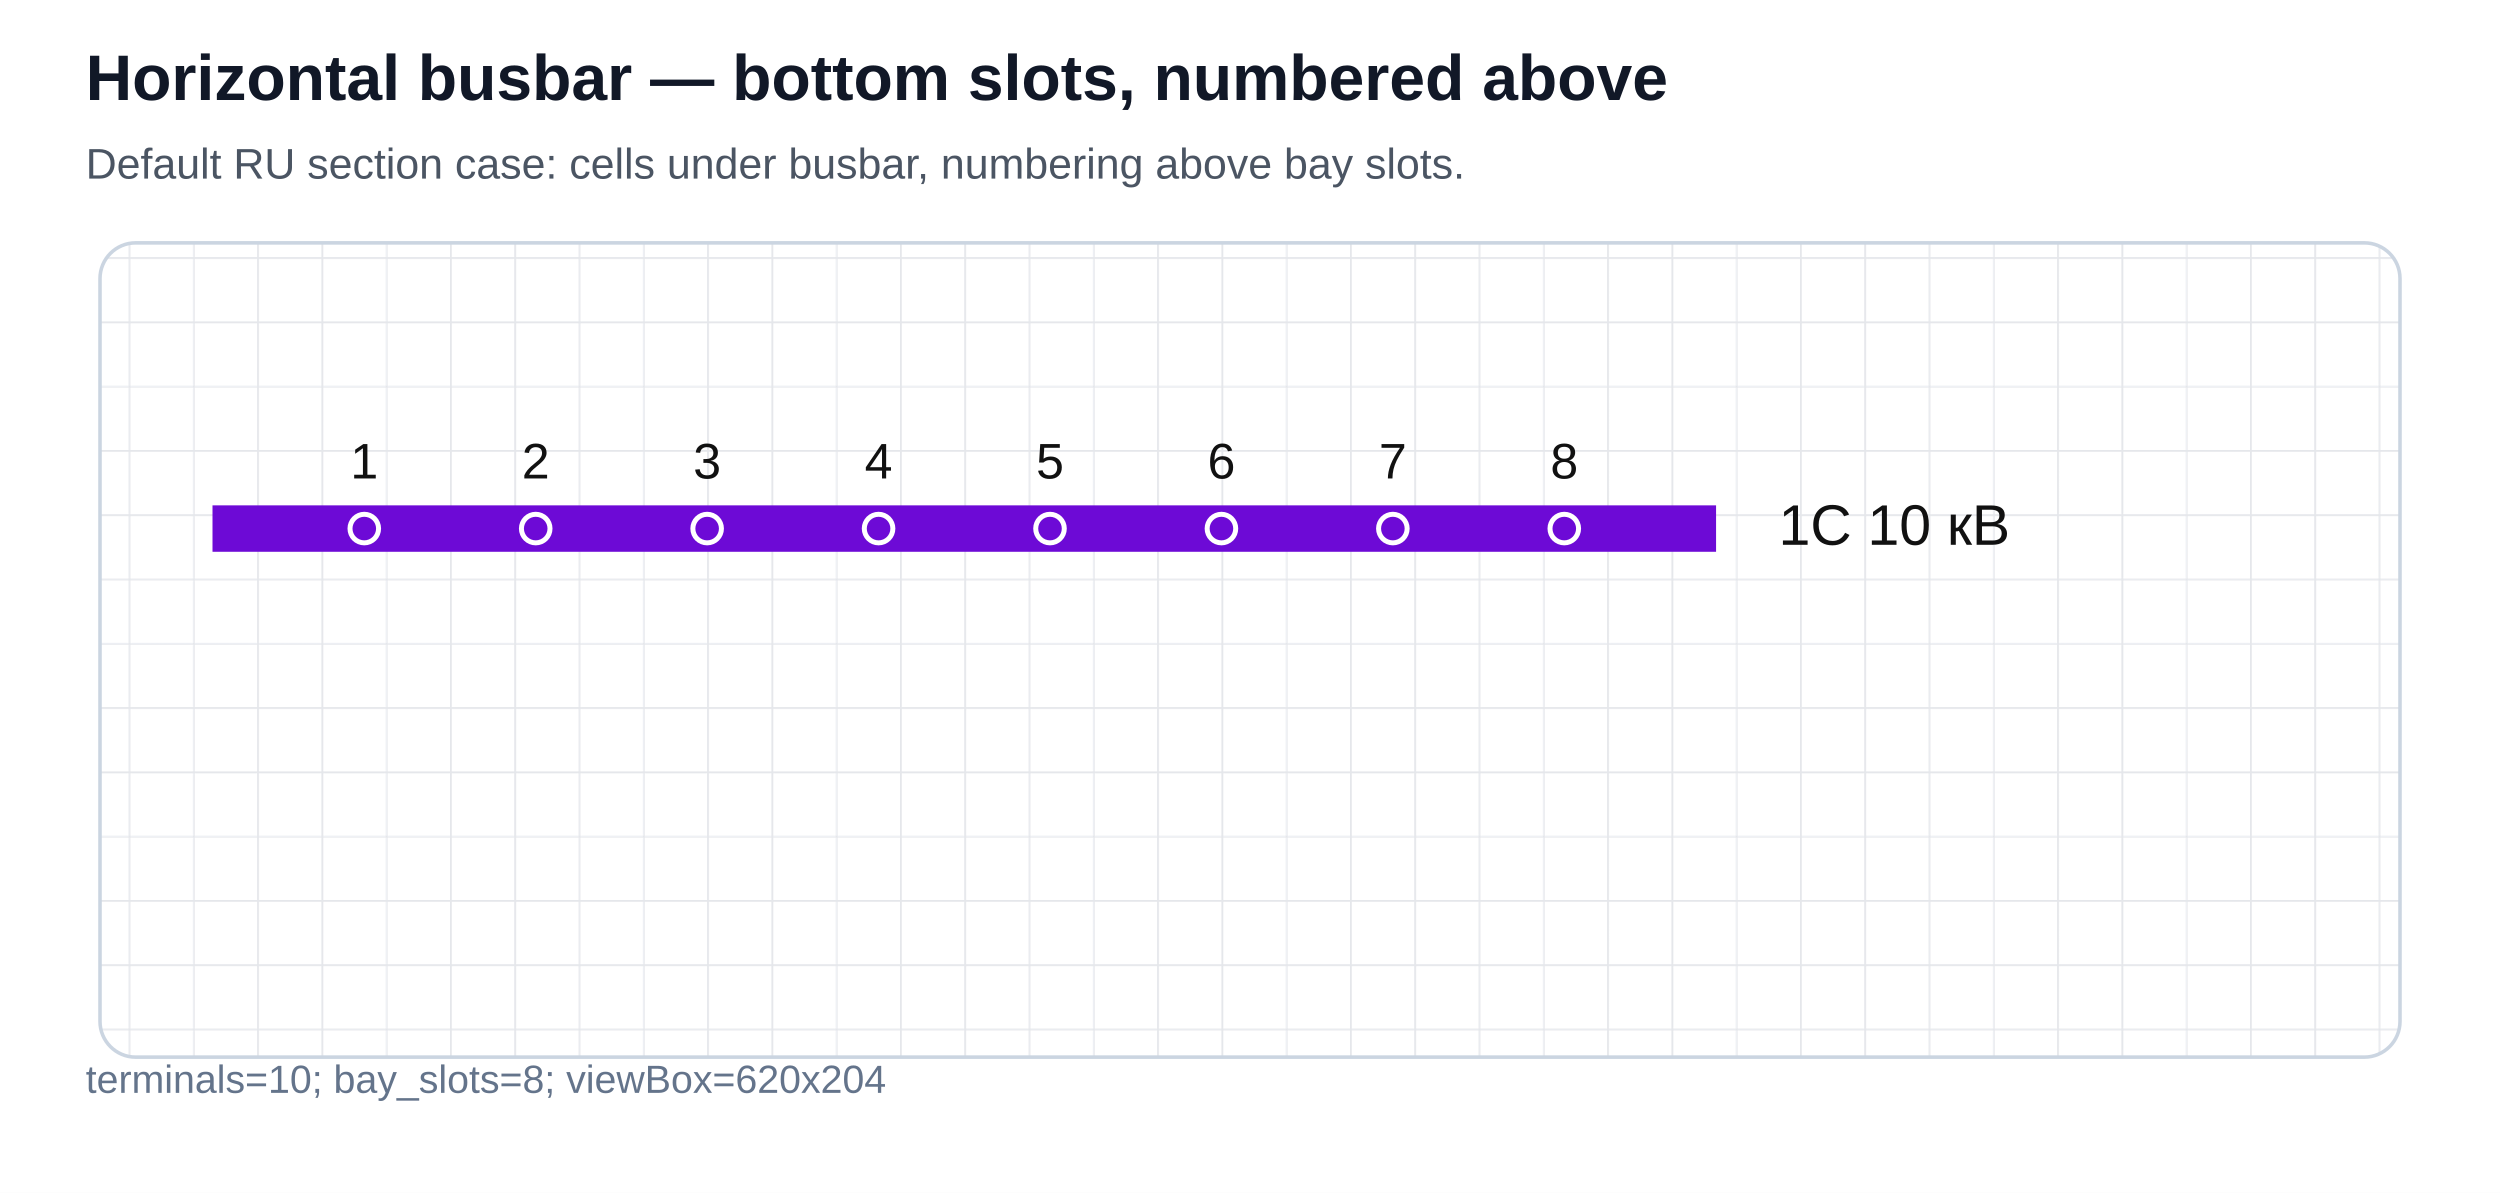
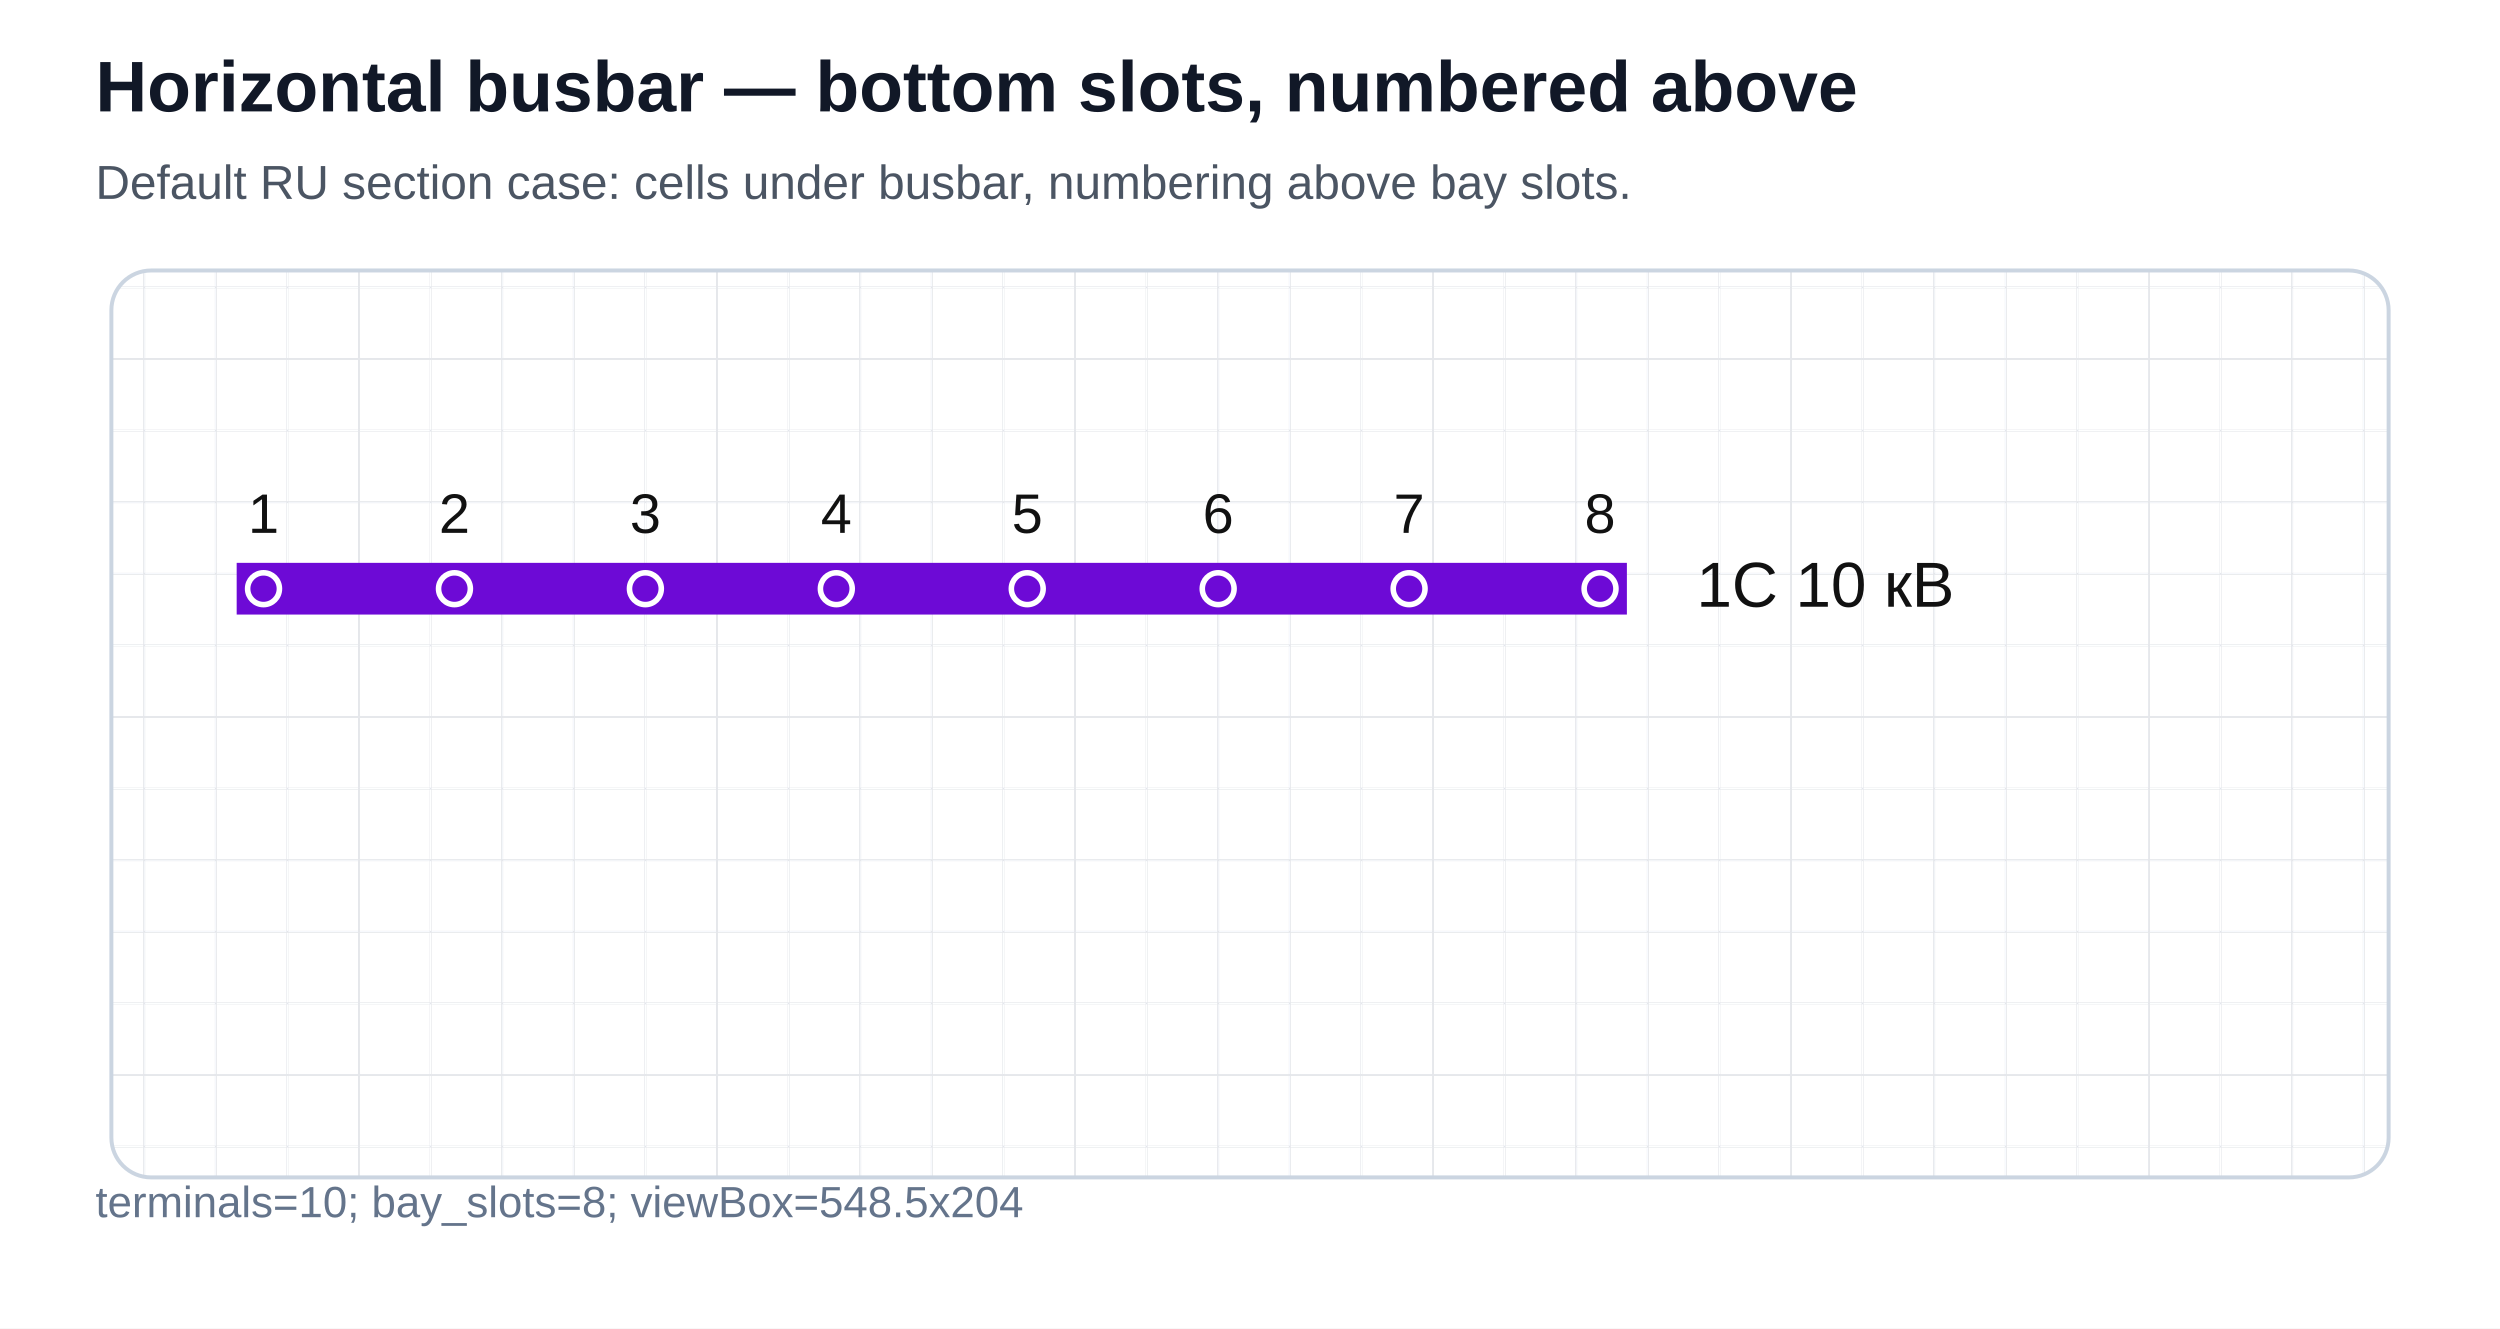
- <svg xmlns="http://www.w3.org/2000/svg" width="700" height="334" viewBox="0 0 700 334">
+ <svg xmlns="http://www.w3.org/2000/svg" width="628.5" height="334" viewBox="0 0 628.5 334">
  <rect width="100%" height="100%" fill="#ffffff" />
  <defs>
    <pattern id="grid" width="18" height="18" patternUnits="userSpaceOnUse">
      <path d="M 18 0 L 0 0 0 18" fill="none" stroke="#e5e7eb" stroke-width="1" />
    </pattern>
  </defs>
  <text x="24" y="28" font-family="Arial, sans-serif" font-size="18" font-weight="700" fill="#111827">Horizontal busbar — bottom slots, numbered above</text>
  <text x="24" y="50" font-family="Arial, sans-serif" font-size="12" fill="#4b5563">Default RU section case: cells under busbar, numbering above bay slots.</text>
-   <rect x="28" y="68" width="644" height="228" fill="url(#grid)" stroke="#cbd5e1" rx="10" />
+   <rect x="28" y="68" width="572.5" height="228" fill="url(#grid)" stroke="#cbd5e1" rx="10" />
  <g transform="translate(40, 80)" style="color:#4b5563;--voltage-color:#4b5563;--slot-color:#2563eb;--label-color:#111827">
-     <rect x="20" y="62" width="420" height="12" fill="var(--busbar-color, #6d0ad6)" stroke="var(--busbar-color, #6d0ad6)" stroke-width="1" rx="0" />
-     <circle cx="62" cy="68" r="4" fill="none" stroke="var(--slot-stroke, #ffffff)" stroke-width="1.4" />
-     <text x="62" y="50" font-family="Arial, sans-serif" font-size="14" text-anchor="middle" dominant-baseline="middle" fill="var(--label-color, #111111)">1</text>
-     <circle cx="110" cy="68" r="4" fill="none" stroke="var(--slot-stroke, #ffffff)" stroke-width="1.4" />
-     <text x="110" y="50" font-family="Arial, sans-serif" font-size="14" text-anchor="middle" dominant-baseline="middle" fill="var(--label-color, #111111)">2</text>
-     <circle cx="158" cy="68" r="4" fill="none" stroke="var(--slot-stroke, #ffffff)" stroke-width="1.4" />
-     <text x="158" y="50" font-family="Arial, sans-serif" font-size="14" text-anchor="middle" dominant-baseline="middle" fill="var(--label-color, #111111)">3</text>
-     <circle cx="206" cy="68" r="4" fill="none" stroke="var(--slot-stroke, #ffffff)" stroke-width="1.4" />
-     <text x="206" y="50" font-family="Arial, sans-serif" font-size="14" text-anchor="middle" dominant-baseline="middle" fill="var(--label-color, #111111)">4</text>
-     <circle cx="254" cy="68" r="4" fill="none" stroke="var(--slot-stroke, #ffffff)" stroke-width="1.4" />
-     <text x="254" y="50" font-family="Arial, sans-serif" font-size="14" text-anchor="middle" dominant-baseline="middle" fill="var(--label-color, #111111)">5</text>
-     <circle cx="302" cy="68" r="4" fill="none" stroke="var(--slot-stroke, #ffffff)" stroke-width="1.4" />
-     <text x="302" y="50" font-family="Arial, sans-serif" font-size="14" text-anchor="middle" dominant-baseline="middle" fill="var(--label-color, #111111)">6</text>
-     <circle cx="350" cy="68" r="4" fill="none" stroke="var(--slot-stroke, #ffffff)" stroke-width="1.4" />
-     <text x="350" y="50" font-family="Arial, sans-serif" font-size="14" text-anchor="middle" dominant-baseline="middle" fill="var(--label-color, #111111)">7</text>
-     <circle cx="398" cy="68" r="4" fill="none" stroke="var(--slot-stroke, #ffffff)" stroke-width="1.4" />
-     <text x="398" y="50" font-family="Arial, sans-serif" font-size="14" text-anchor="middle" dominant-baseline="middle" fill="var(--label-color, #111111)">8</text>
-     <text x="458" y="68" font-family="Arial, sans-serif" font-size="16" dominant-baseline="middle" fill="var(--label-color, #111111)">1С 10 кВ</text>
+     <rect x="20" y="62" width="348.5" height="12" fill="var(--busbar-color, #6d0ad6)" stroke="var(--busbar-color, #6d0ad6)" stroke-width="1" rx="0" />
+     <circle cx="26.25" cy="68" r="4" fill="none" stroke="var(--slot-stroke, #ffffff)" stroke-width="1.4" />
+     <text x="26.25" y="50" font-family="Arial, sans-serif" font-size="14" text-anchor="middle" dominant-baseline="middle" fill="var(--label-color, #111111)">1</text>
+     <circle cx="74.25" cy="68" r="4" fill="none" stroke="var(--slot-stroke, #ffffff)" stroke-width="1.4" />
+     <text x="74.25" y="50" font-family="Arial, sans-serif" font-size="14" text-anchor="middle" dominant-baseline="middle" fill="var(--label-color, #111111)">2</text>
+     <circle cx="122.25" cy="68" r="4" fill="none" stroke="var(--slot-stroke, #ffffff)" stroke-width="1.4" />
+     <text x="122.25" y="50" font-family="Arial, sans-serif" font-size="14" text-anchor="middle" dominant-baseline="middle" fill="var(--label-color, #111111)">3</text>
+     <circle cx="170.25" cy="68" r="4" fill="none" stroke="var(--slot-stroke, #ffffff)" stroke-width="1.4" />
+     <text x="170.25" y="50" font-family="Arial, sans-serif" font-size="14" text-anchor="middle" dominant-baseline="middle" fill="var(--label-color, #111111)">4</text>
+     <circle cx="218.25" cy="68" r="4" fill="none" stroke="var(--slot-stroke, #ffffff)" stroke-width="1.4" />
+     <text x="218.25" y="50" font-family="Arial, sans-serif" font-size="14" text-anchor="middle" dominant-baseline="middle" fill="var(--label-color, #111111)">5</text>
+     <circle cx="266.25" cy="68" r="4" fill="none" stroke="var(--slot-stroke, #ffffff)" stroke-width="1.4" />
+     <text x="266.25" y="50" font-family="Arial, sans-serif" font-size="14" text-anchor="middle" dominant-baseline="middle" fill="var(--label-color, #111111)">6</text>
+     <circle cx="314.25" cy="68" r="4" fill="none" stroke="var(--slot-stroke, #ffffff)" stroke-width="1.4" />
+     <text x="314.25" y="50" font-family="Arial, sans-serif" font-size="14" text-anchor="middle" dominant-baseline="middle" fill="var(--label-color, #111111)">7</text>
+     <circle cx="362.25" cy="68" r="4" fill="none" stroke="var(--slot-stroke, #ffffff)" stroke-width="1.4" />
+     <text x="362.25" y="50" font-family="Arial, sans-serif" font-size="14" text-anchor="middle" dominant-baseline="middle" fill="var(--label-color, #111111)">8</text>
+     <text x="386.5" y="68" font-family="Arial, sans-serif" font-size="16" dominant-baseline="middle" fill="var(--label-color, #111111)">1С 10 кВ</text>
  </g>
-   <text x="24" y="306" font-family="Arial, sans-serif" font-size="11" fill="#64748b">terminals=10; bay_slots=8; viewBox=620x204</text>
+   <text x="24" y="306" font-family="Arial, sans-serif" font-size="11" fill="#64748b">terminals=10; bay_slots=8; viewBox=548.5x204</text>
</svg>
